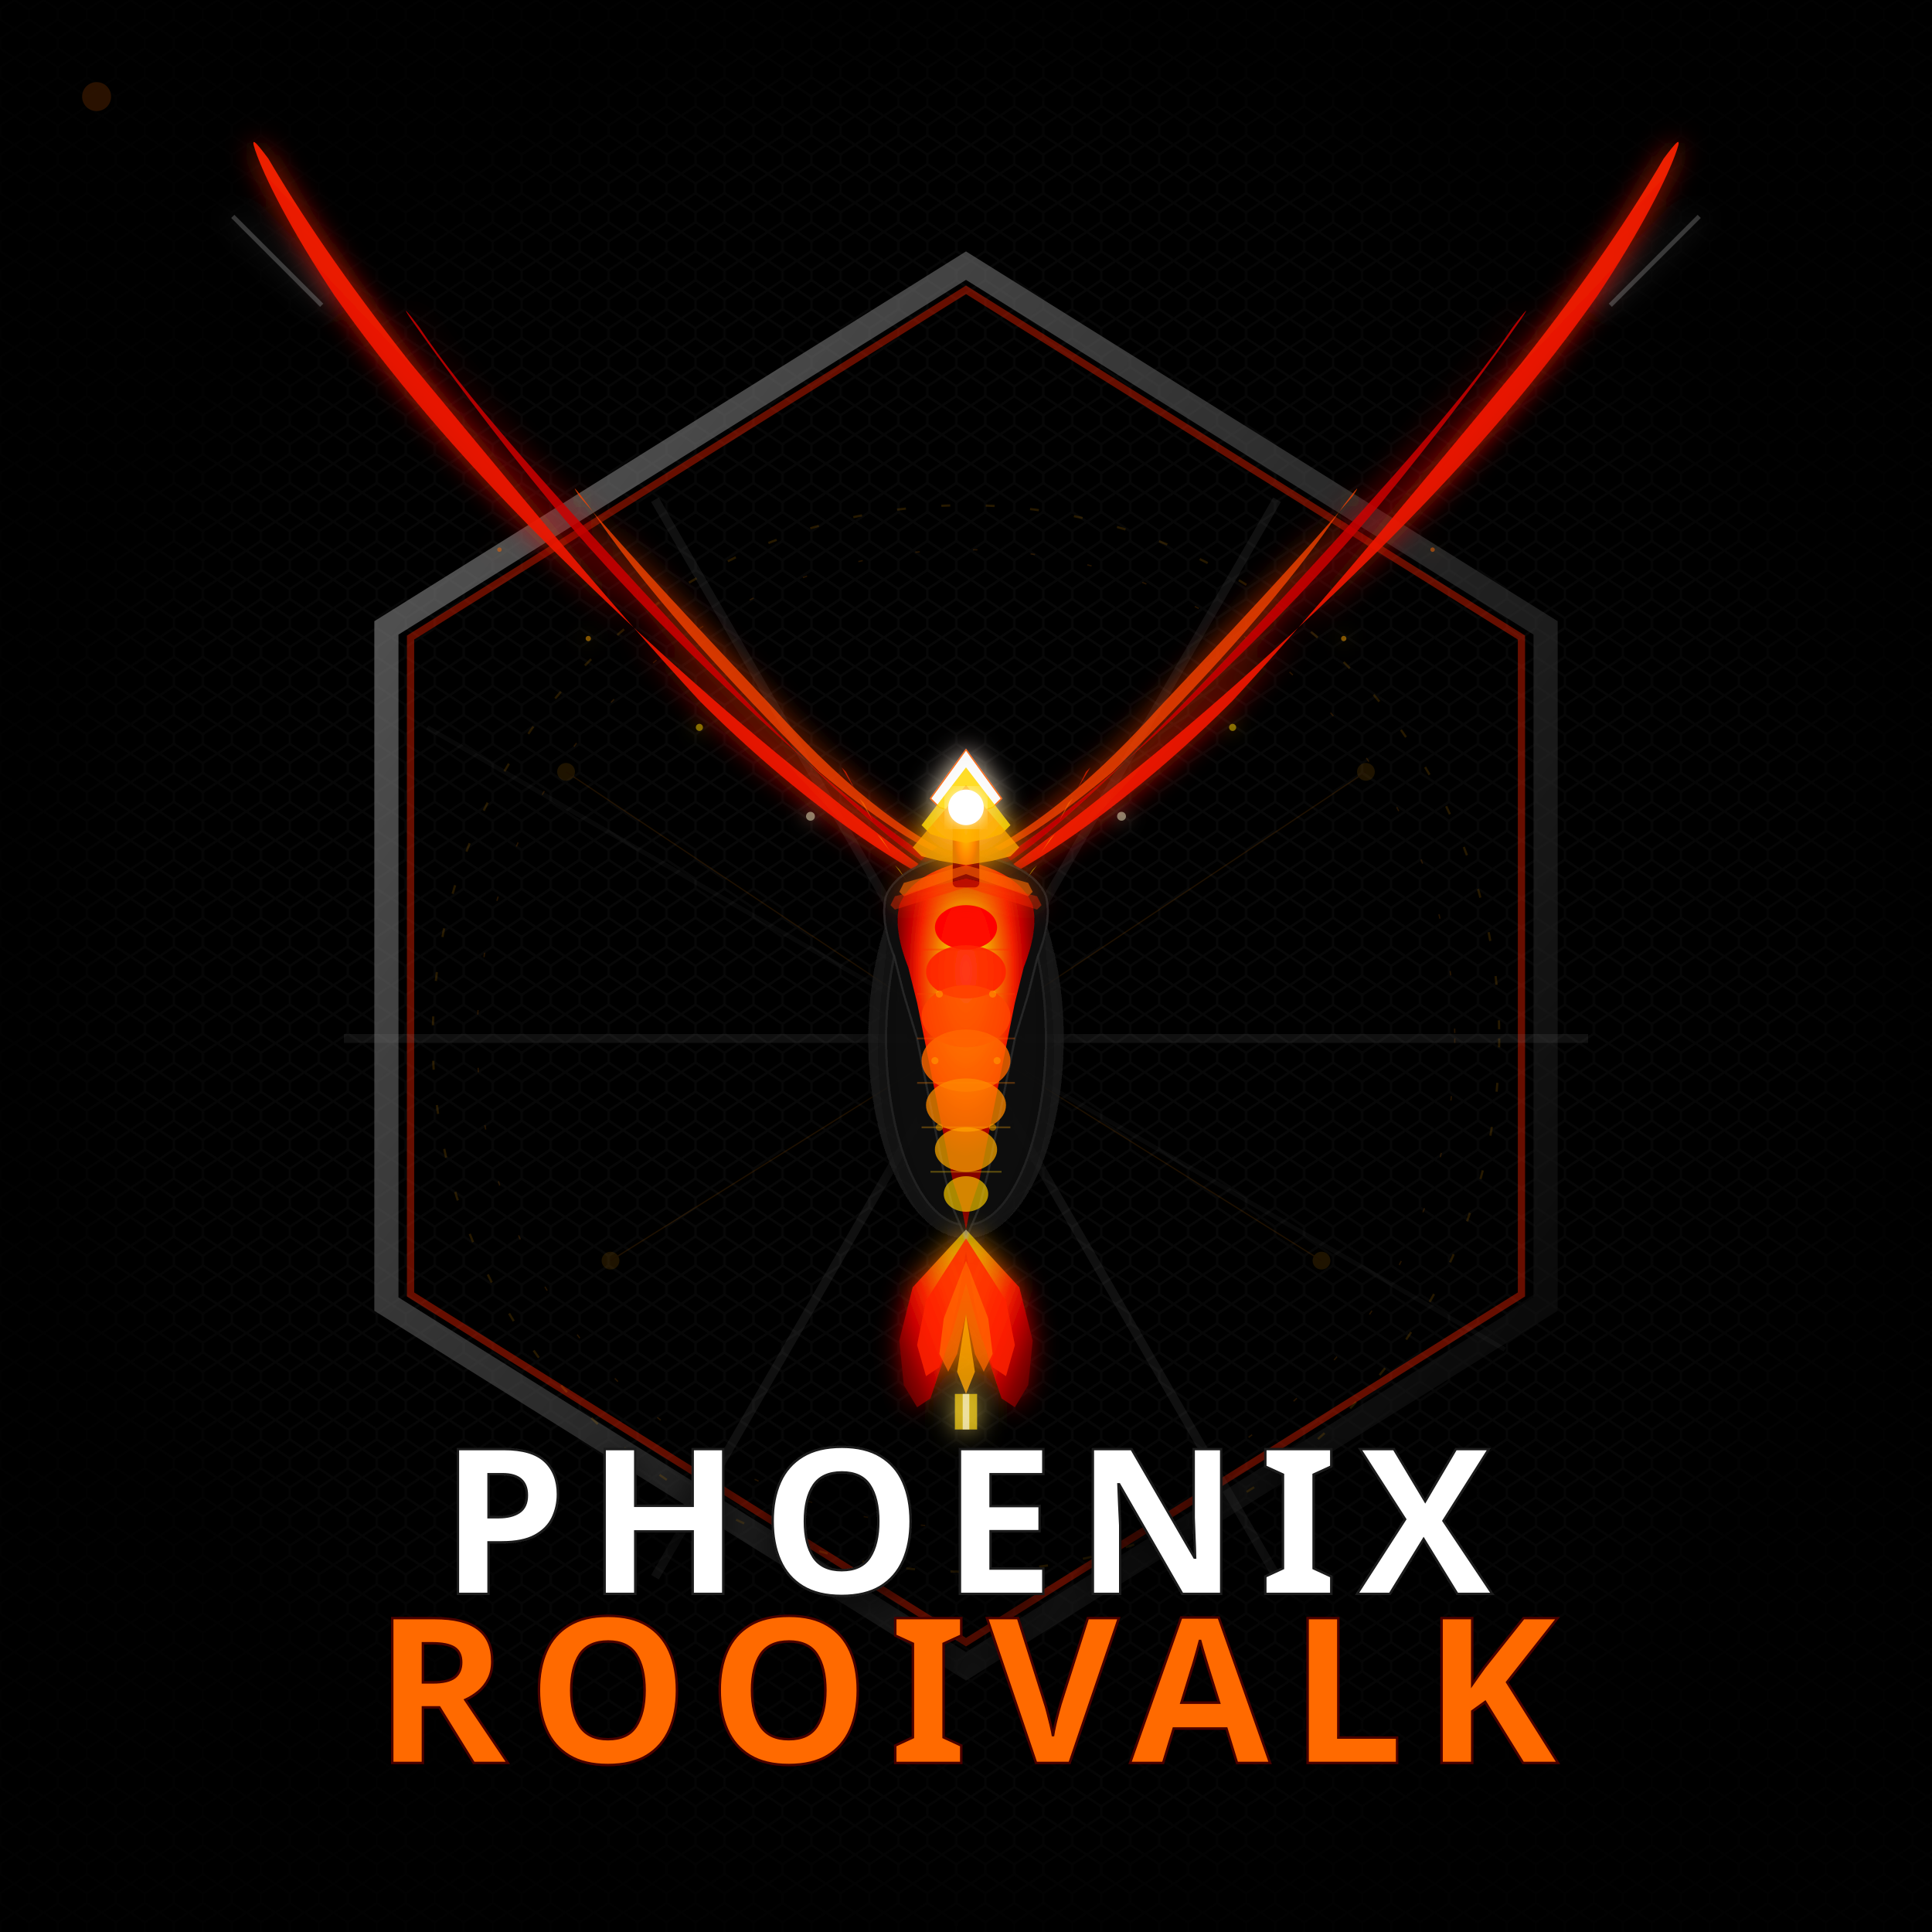
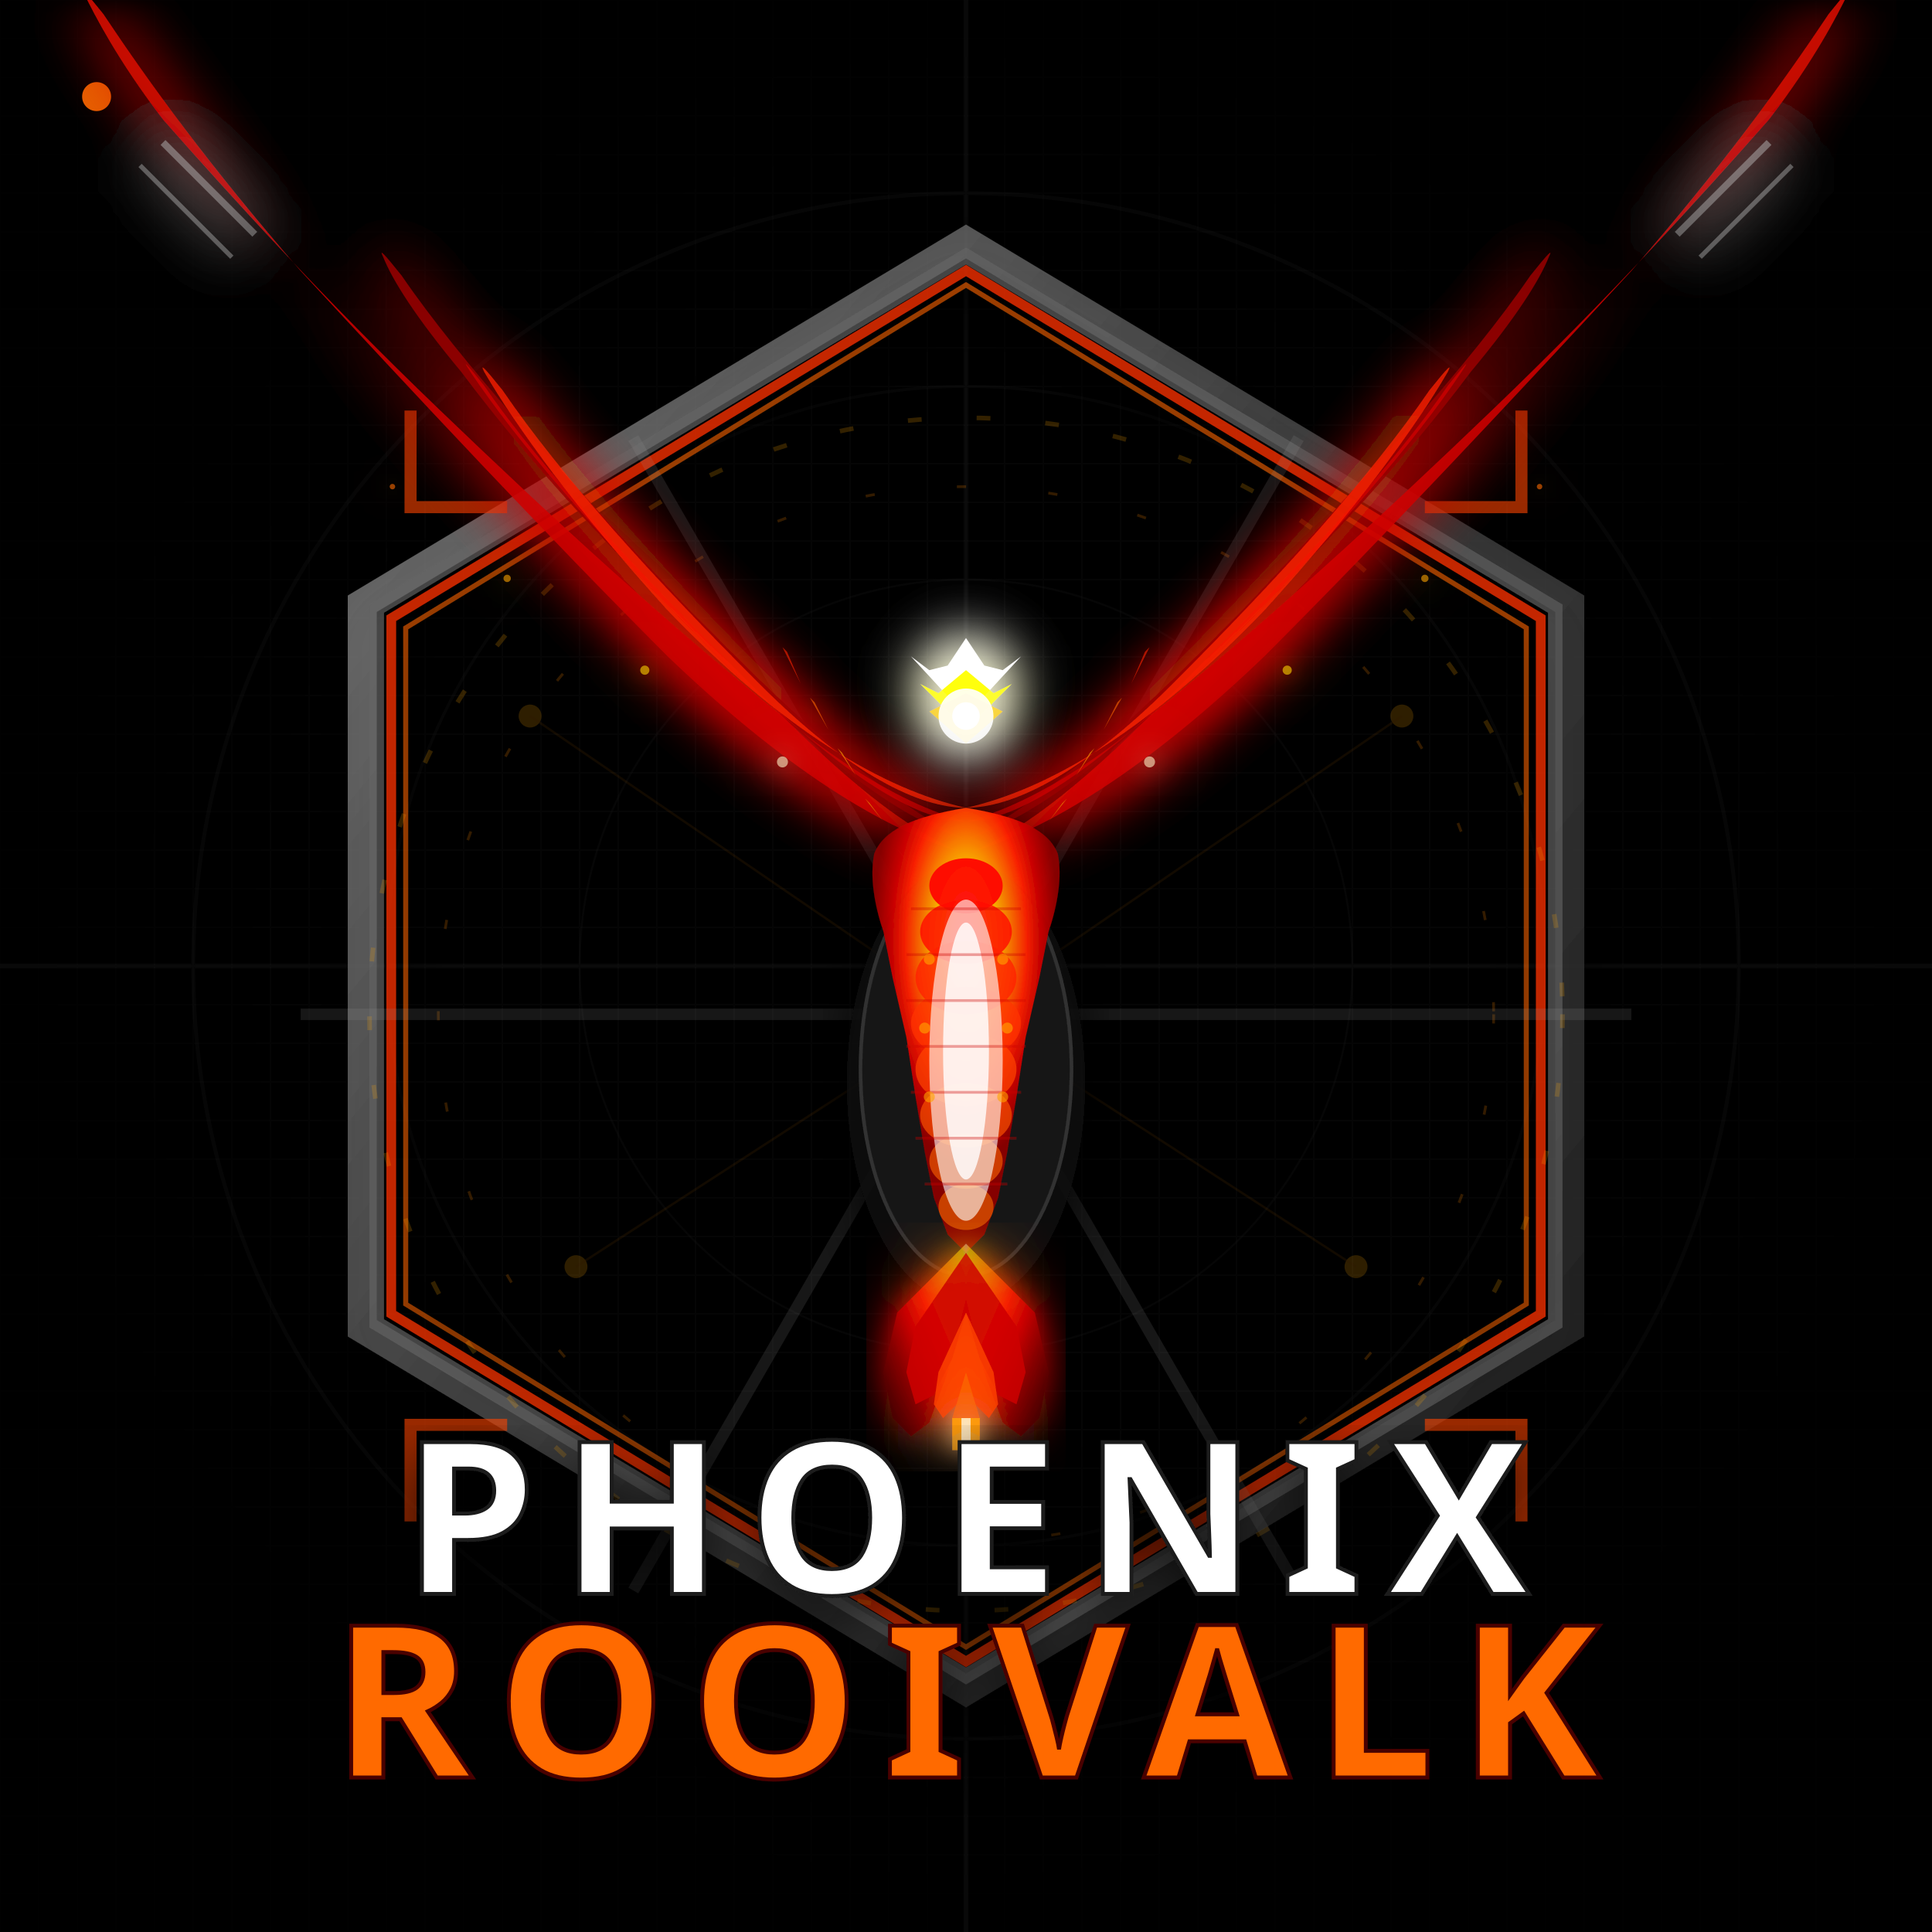
<svg xmlns="http://www.w3.org/2000/svg" viewBox="0 0 400 400" role="img" aria-labelledby="phoenix-title phoenix-desc">
  <style>
    @media (prefers-reduced-motion: reduce) {
      .animated { animation: none !important; }
      * { animation-play-state: paused !important; }
    }
  </style>
  <defs>
-     <radialGradient id="fireCore" cx="50%" cy="30%">
+     <radialGradient id="hybridCore" cx="50%" cy="30%">
      <stop offset="0%" style="stop-color:#ffffff;stop-opacity:1" />
-       <stop offset="8%" style="stop-color:#fffacd;stop-opacity:1" />
-       <stop offset="20%" style="stop-color:#ffd700;stop-opacity:1" />
-       <stop offset="35%" style="stop-color:#ffa500;stop-opacity:1" />
+       <stop offset="5%" style="stop-color:#ffffee;stop-opacity:1" />
+       <stop offset="12%" style="stop-color:#ffffaa;stop-opacity:1" />
+       <stop offset="20%" style="stop-color:#ffff66;stop-opacity:1" />
+       <stop offset="28%" style="stop-color:#ffd700;stop-opacity:1" />
+       <stop offset="38%" style="stop-color:#ffa500;stop-opacity:1" />
      <stop offset="50%" style="stop-color:#ff6b00;stop-opacity:1" />
-       <stop offset="70%" style="stop-color:#ff2200;stop-opacity:1" />
-       <stop offset="85%" style="stop-color:#cc0000;stop-opacity:1" />
+       <stop offset="65%" style="stop-color:#ff2200;stop-opacity:1" />
+       <stop offset="80%" style="stop-color:#cc0000;stop-opacity:1" />
      <stop offset="100%" style="stop-color:#8b0000;stop-opacity:1" />
    </radialGradient>
-     <linearGradient id="wingFire1" x1="0%" y1="100%" x2="100%" y2="0%">
-       <stop offset="0%" style="stop-color:#4a0000;stop-opacity:1" />
-       <stop offset="20%" style="stop-color:#8b0000;stop-opacity:1" />
-       <stop offset="35%" style="stop-color:#cc0000;stop-opacity:1" />
-       <stop offset="50%" style="stop-color:#ff2200;stop-opacity:0.95" />
-       <stop offset="65%" style="stop-color:#ff6b00;stop-opacity:0.9" />
-       <stop offset="80%" style="stop-color:#ffa500;stop-opacity:0.85" />
-       <stop offset="95%" style="stop-color:#ffd700;stop-opacity:0.7" />
-       <stop offset="100%" style="stop-color:#fffacd;stop-opacity:0.5" />
+     <linearGradient id="tacticalFlowLeft" x1="0%" y1="100%" x2="100%" y2="0%">
+       <stop offset="0%" style="stop-color:#2a0000;stop-opacity:1" />
+       <stop offset="15%" style="stop-color:#550000;stop-opacity:1" />
+       <stop offset="30%" style="stop-color:#8b0000;stop-opacity:1" />
+       <stop offset="45%" style="stop-color:#cc0000;stop-opacity:0.95" />
+       <stop offset="60%" style="stop-color:#ff2200;stop-opacity:0.9" />
+       <stop offset="75%" style="stop-color:#ff6b00;stop-opacity:0.8" />
+       <stop offset="88%" style="stop-color:#ffa500;stop-opacity:0.7" />
+       <stop offset="96%" style="stop-color:#ffd700;stop-opacity:0.6" />
+       <stop offset="100%" style="stop-color:#ffffaa;stop-opacity:0.4" />
    </linearGradient>
-     <linearGradient id="wingFire2" x1="100%" y1="100%" x2="0%" y2="0%">
-       <stop offset="0%" style="stop-color:#4a0000;stop-opacity:1" />
-       <stop offset="20%" style="stop-color:#8b0000;stop-opacity:1" />
-       <stop offset="35%" style="stop-color:#cc0000;stop-opacity:1" />
-       <stop offset="50%" style="stop-color:#ff2200;stop-opacity:0.95" />
-       <stop offset="65%" style="stop-color:#ff6b00;stop-opacity:0.9" />
-       <stop offset="80%" style="stop-color:#ffa500;stop-opacity:0.85" />
-       <stop offset="95%" style="stop-color:#ffd700;stop-opacity:0.7" />
-       <stop offset="100%" style="stop-color:#fffacd;stop-opacity:0.5" />
+     <linearGradient id="tacticalFlowRight" x1="100%" y1="100%" x2="0%" y2="0%">
+       <stop offset="0%" style="stop-color:#2a0000;stop-opacity:1" />
+       <stop offset="15%" style="stop-color:#550000;stop-opacity:1" />
+       <stop offset="30%" style="stop-color:#8b0000;stop-opacity:1" />
+       <stop offset="45%" style="stop-color:#cc0000;stop-opacity:0.95" />
+       <stop offset="60%" style="stop-color:#ff2200;stop-opacity:0.9" />
+       <stop offset="75%" style="stop-color:#ff6b00;stop-opacity:0.8" />
+       <stop offset="88%" style="stop-color:#ffa500;stop-opacity:0.7" />
+       <stop offset="96%" style="stop-color:#ffd700;stop-opacity:0.6" />
+       <stop offset="100%" style="stop-color:#ffffaa;stop-opacity:0.4" />
    </linearGradient>
-     <filter id="glow" x="-50%" y="-50%" width="200%" height="200%">
-       <feGaussianBlur stdDeviation="3" result="coloredBlur" />
+     <filter id="precisionGlow" x="-100%" y="-100%" width="300%" height="300%">
+       <feGaussianBlur stdDeviation="6" result="bigGlow" />
+       <feGaussianBlur stdDeviation="3" result="midGlow" />
+       <feGaussianBlur stdDeviation="1.5" result="smallGlow" />
      <feMerge>
-         <feMergeNode in="coloredBlur" />
+         <feMergeNode in="bigGlow" />
+         <feMergeNode in="midGlow" />
+         <feMergeNode in="smallGlow" />
        <feMergeNode in="SourceGraphic" />
      </feMerge>
    </filter>
-     <filter id="innerGlow">
-       <feGaussianBlur stdDeviation="2" result="coloredBlur" />
+     <filter id="coreGlow">
+       <feGaussianBlur stdDeviation="3" result="glow1" />
+       <feGaussianBlur stdDeviation="6" result="glow2" />
      <feMerge>
-         <feMergeNode in="coloredBlur" />
+         <feMergeNode in="glow2" />
+         <feMergeNode in="glow1" />
        <feMergeNode in="SourceGraphic" />
      </feMerge>
    </filter>
-     <filter id="heavyShadow">
-       <feDropShadow dx="0" dy="3" stdDeviation="4" flood-color="#000000" flood-opacity="0.8" />
+     <filter id="tacticalShadow">
+       <feDropShadow dx="0" dy="4" stdDeviation="6" flood-color="#000000" flood-opacity="0.9" />
    </filter>
-     <pattern id="hexPattern" patternUnits="userSpaceOnUse" width="6" height="6">
-       <polygon points="3,0 6,2 6,4 3,6 0,4 0,2" fill="none" stroke="#1a1a1a" stroke-width="0.5" opacity="0.3" />
+     <pattern id="techGrid" patternUnits="userSpaceOnUse" width="8" height="8">
+       <path d="M 0 0 L 8 0 L 8 8 L 0 8 Z" fill="none" stroke="#1a1a1a" stroke-width="0.3" opacity="0.2" />
    </pattern>
-     <linearGradient id="metalFrame" x1="0%" y1="0%" x2="100%" y2="100%">
-       <stop offset="0%" style="stop-color:#999999" />
-       <stop offset="30%" style="stop-color:#666666" />
-       <stop offset="60%" style="stop-color:#333333" />
-       <stop offset="100%" style="stop-color:#000000" />
+     <linearGradient id="tacticalFrame" x1="0%" y1="0%" x2="100%" y2="100%">
+       <stop offset="0%" style="stop-color:#888888" />
+       <stop offset="25%" style="stop-color:#666666" />
+       <stop offset="50%" style="stop-color:#444444" />
+       <stop offset="75%" style="stop-color:#333333" />
+       <stop offset="100%" style="stop-color:#1a1a1a" />
    </linearGradient>
-     <radialGradient id="sensorPulse">
-       <stop offset="0%" style="stop-color:#00ff00;stop-opacity:0.8" />
-       <stop offset="50%" style="stop-color:#00ff00;stop-opacity:0.3" />
-       <stop offset="100%" style="stop-color:#00ff00;stop-opacity:0" />
-     </radialGradient>
-     <radialGradient id="circularVignette" cx="50%" cy="50%">
+     <radialGradient id="tacticalVignette" cx="50%" cy="50%">
      <stop offset="0%" style="stop-color:#000000;stop-opacity:0" />
-       <stop offset="65%" style="stop-color:#000000;stop-opacity:0.1" />
-       <stop offset="85%" style="stop-color:#000000;stop-opacity:0.3" />
-       <stop offset="100%" style="stop-color:#000000;stop-opacity:0.8" />
+       <stop offset="60%" style="stop-color:#000000;stop-opacity:0.1" />
+       <stop offset="80%" style="stop-color:#000000;stop-opacity:0.4" />
+       <stop offset="100%" style="stop-color:#000000;stop-opacity:0.85" />
    </radialGradient>
  </defs>
  <rect width="400" height="400" fill="#000000" />
-   <rect width="400" height="400" fill="url(#hexPattern)" />
-   <circle cx="20" cy="20" r="3" fill="#ff6b00" opacity="0.8" />
-   <rect width="400" height="400" fill="url(#circularVignette)" />
-   <g>
-     <path d="M 200 55 L 320 130 L 320 270 L 200 345 L 80 270 L 80 130 Z" fill="none" stroke="url(#metalFrame)" stroke-width="5" opacity="0.6" />
-     <path d="M 200 60 L 315 132 L 315 268 L 200 340 L 85 268 L 85 132 Z" fill="none" stroke="#ff2200" stroke-width="1.5" opacity="0.4" />
-   </g>
-   <g transform="translate(200, 215) scale(0.92)">
+   <rect width="400" height="400" fill="url(#techGrid)" />
+   <rect width="400" height="400" fill="url(#tacticalVignette)" />
+   <circle cx="20" cy="20" r="3" fill="#ff6b00" opacity="0.9" />
+   <g opacity="0.15">
+     <line x1="200" y1="0" x2="200" y2="400" stroke="#333333" stroke-width="1" />
+     <line x1="0" y1="200" x2="400" y2="200" stroke="#333333" stroke-width="1" />
+     <circle cx="200" cy="200" r="160" fill="none" stroke="#2a2a2a" stroke-width="0.8" />
+     <circle cx="200" cy="200" r="120" fill="none" stroke="#2a2a2a" stroke-width="0.6" />
+     <circle cx="200" cy="200" r="80" fill="none" stroke="#2a2a2a" stroke-width="0.4" />
+   </g>
+   <g filter="url(#tacticalShadow)">
+     <path d="M 200 50 L 325 125 L 325 275 L 200 350 L 75 275 L 75 125 Z" fill="none" stroke="url(#tacticalFrame)" stroke-width="6" opacity="0.8" />
+     <path d="M 200 53 L 322 126 L 322 274 L 200 347 L 78 274 L 78 126 Z" fill="none" stroke="#666666" stroke-width="3" opacity="0.6" />
+     <path d="M 200 56 L 319 128 L 319 272 L 200 344 L 81 272 L 81 128 Z" fill="none" stroke="#ff3300" stroke-width="2" opacity="0.7" />
+     <path d="M 200 59 L 316 130 L 316 270 L 200 341 L 84 270 L 84 130 Z" fill="none" stroke="#ff6600" stroke-width="1" opacity="0.5" />
+   </g>
+   <g stroke="#ff4400" stroke-width="2.5" fill="none" opacity="0.6">
+     <path d="M 85,85 L 85,105 L 105,105" />
+     <path d="M 295,105 L 315,105 L 315,85" />
+     <path d="M 315,315 L 315,295 L 295,295" />
+     <path d="M 105,295 L 85,295 L 85,315" />
+   </g>
+   <g transform="translate(200, 210) scale(0.95)">
+     <g opacity="0.2">
+       <circle cx="0" cy="0" r="130" fill="none" stroke="#ffa500" stroke-width="1" stroke-dasharray="3 12" class="animated">
+         <animate attributeName="stroke-dashoffset" from="0" to="15" dur="0.4s" repeatCount="indefinite" />
+       </circle>
+       <circle cx="0" cy="0" r="115" fill="none" stroke="#ff8800" stroke-width="0.6" stroke-dasharray="2 18" class="animated">
+         <animate attributeName="stroke-dashoffset" from="0" to="-20" dur="0.5s" repeatCount="indefinite" />
+       </circle>
+     </g>
    <g opacity="0.15">
-       <circle cx="0" cy="0" r="120" fill="none" stroke="#ffa500" stroke-width="0.5" stroke-dasharray="2 8" class="animated">
-         <animate attributeName="stroke-dashoffset" from="0" to="10" dur="0.25s" repeatCount="indefinite" />
-       </circle>
-       <circle cx="0" cy="0" r="110" fill="none" stroke="#ff8800" stroke-width="0.3" stroke-dasharray="1 12" class="animated">
-         <animate attributeName="stroke-dashoffset" from="0" to="-13" dur="0.3s" repeatCount="indefinite" />
-       </circle>
-     </g>
-     <g opacity="0.12">
-       <line x1="-140" y1="0" x2="140" y2="0" stroke="#888888" stroke-width="2" transform="rotate(0)" />
-       <line x1="-140" y1="0" x2="140" y2="0" stroke="#888888" stroke-width="2" transform="rotate(60)" />
-       <line x1="-140" y1="0" x2="140" y2="0" stroke="#888888" stroke-width="2" transform="rotate(120)" />
-       <circle cx="0" cy="0" r="8" fill="#444444" />
-       <circle cx="0" cy="0" r="4" fill="#888888" />
-       <g opacity="0.4" class="animated">
-         <line x1="-140" y1="0" x2="140" y2="0" stroke="#aaaaaa" stroke-width="1" transform="rotate(30)">
-           <animateTransform attributeName="transform" type="rotate" from="0 0 0" to="360 0 0" dur="0.25s" repeatCount="indefinite" />
-         </line>
-       </g>
-     </g>
-     <g opacity="0.12">
-       <circle cx="-90" cy="-60" r="2" fill="#ffa500" class="animated">
-         <animate attributeName="opacity" values="0.12;0.3;0.12" dur="2.2s" repeatCount="indefinite" />
-       </circle>
-       <circle cx="90" cy="-60" r="2" fill="#ffa500" class="animated">
-         <animate attributeName="opacity" values="0.12;0.3;0.12" dur="2.5s" repeatCount="indefinite" begin="0.3s" />
-       </circle>
-       <circle cx="-80" cy="50" r="2" fill="#ffa500" class="animated">
-         <animate attributeName="opacity" values="0.12;0.3;0.12" dur="2.1s" repeatCount="indefinite" begin="0.6s" />
-       </circle>
-       <circle cx="80" cy="50" r="2" fill="#ffa500" class="animated">
-         <animate attributeName="opacity" values="0.12;0.3;0.12" dur="2.3s" repeatCount="indefinite" begin="0.9s" />
-       </circle>
-       <line x1="0" y1="0" x2="-90" y2="-60" stroke="#ff8800" stroke-width="0.3" />
-       <line x1="0" y1="0" x2="90" y2="-60" stroke="#ff8800" stroke-width="0.3" />
-       <line x1="0" y1="0" x2="-80" y2="50" stroke="#ff8800" stroke-width="0.3" />
-       <line x1="0" y1="0" x2="80" y2="50" stroke="#ff8800" stroke-width="0.3" />
-     </g>
-     <g filter="url(#glow)">
-       <g opacity="0.2" class="animated">
-         <line x1="-165" y1="-185" x2="-145" y2="-165" stroke="#ffffff" stroke-width="1">
-           <animate attributeName="opacity" values="0.2;0.05;0.2" dur="0.2s" repeatCount="indefinite" />
-         </line>
-         <line x1="165" y1="-185" x2="145" y2="-165" stroke="#ffffff" stroke-width="1">
-           <animate attributeName="opacity" values="0.2;0.05;0.2" dur="0.2s" repeatCount="indefinite" />
-         </line>
-       </g>
-       <path d="M 0 -32                C -5 -35, -15 -42, -35 -58                C -55 -74, -75 -92, -95 -112                C -115 -132, -130 -150, -142 -167                C -152 -182, -158 -194, -160 -200                C -161 -203, -160 -202, -157 -198                C -150 -186, -140 -171, -125 -152                C -105 -128, -83 -101, -60 -76                C -38 -54, -15 -38, 0 -32                Z" fill="url(#wingFire1)" opacity="0.95" />
-       <path d="M 0 -32                C 5 -35, 15 -42, 35 -58                C 55 -74, 75 -92, 95 -112                C 115 -132, 130 -150, 142 -167                C 152 -182, 158 -194, 160 -200                C 161 -203, 160 -202, 157 -198                C 150 -186, 140 -171, 125 -152                C 105 -128, 83 -101, 60 -76                C 38 -54, 15 -38, 0 -32                Z" fill="url(#wingFire2)" opacity="0.95" />
-       <path d="M 0 -36                C -8 -40, -20 -48, -40 -66                C -60 -84, -78 -102, -93 -120                C -107 -137, -118 -152, -125 -162                C -127 -165, -126 -164, -123 -160                C -113 -145, -95 -125, -73 -101                C -50 -76, -25 -50, -10 -40                L 0 -36                Z" fill="#cc0000" opacity="0.85" />
-       <path d="M 0 -36                C 8 -40, 20 -48, 40 -66                C 60 -84, 78 -102, 93 -120                C 107 -137, 118 -152, 125 -162                C 127 -165, 126 -164, 123 -160                C 113 -145, 95 -125, 73 -101                C 50 -76, 25 -50, 10 -40                L 0 -36                Z" fill="#cc0000" opacity="0.85" />
-       <path d="M 0 -40                C -10 -44, -25 -54, -43 -74                C -60 -92, -75 -108, -87 -122                C -89 -125, -88 -124, -85 -120                C -73 -102, -55 -82, -33 -60                C -15 -45, -5 -40, 0 -40                Z" fill="#ff4400" opacity="0.75" />
-       <path d="M 0 -40                C 10 -44, 25 -54, 43 -74                C 60 -92, 75 -108, 87 -122                C 89 -125, 88 -124, 85 -120                C 73 -102, 55 -82, 33 -60                C 15 -45, 5 -40, 0 -40                Z" fill="#ff4400" opacity="0.75" />
-     </g>
-     <g opacity="0.85" filter="url(#innerGlow)">
-       <path d="M -9 -28 L -11 -31 L -12 -32 L -10 -30 L -9 -28 Z" fill="#fffacd" opacity="0.6" />
-       <path d="M -13 -35 L -16 -39 L -17 -40 L -15 -38 L -13 -35 Z" fill="#ffd700" opacity="0.7" />
-       <path d="M -17 -42 L -20 -46 L -21 -47 L -19 -45 L -17 -42 Z" fill="#ffa500" opacity="0.75" />
-       <path d="M -21 -49 L -24 -54 L -25 -55 L -23 -53 L -21 -49 Z" fill="#ff6b00" opacity="0.75" />
-       <path d="M -25 -56 L -28 -61 L -29 -62 L -27 -60 L -25 -56 Z" fill="#ff2200" opacity="0.75" />
-       <path d="M 9 -28 L 11 -31 L 12 -32 L 10 -30 L 9 -28 Z" fill="#fffacd" opacity="0.6" />
-       <path d="M 13 -35 L 16 -39 L 17 -40 L 15 -38 L 13 -35 Z" fill="#ffd700" opacity="0.7" />
-       <path d="M 17 -42 L 20 -46 L 21 -47 L 19 -45 L 17 -42 Z" fill="#ffa500" opacity="0.75" />
-       <path d="M 21 -49 L 24 -54 L 25 -55 L 23 -53 L 21 -49 Z" fill="#ff6b00" opacity="0.75" />
-       <path d="M 25 -56 L 28 -61 L 29 -62 L 27 -60 L 25 -56 Z" fill="#ff2200" opacity="0.75" />
-     </g>
-     <g filter="url(#heavyShadow)">
-       <ellipse cx="0" cy="0" rx="22" ry="45" fill="#1a1a1a" opacity="0.65" />
-       <ellipse cx="0" cy="0" rx="18" ry="42" fill="#0a0a0a" stroke="#2a2a2a" stroke-width="0.5" opacity="0.7" />
-       <path d="M 0 -42 C -10 -40, -16 -37, -18 -32 C -19 -28, -18 -23, -16 -18                L -14 -10 L -11 0 L -9 10 L -7 20 L -5 30 L -3 38                L 0 45                L 3 38 L 5 30 L 7 20 L 9 10 L 11 0 L 14 -10                L 16 -18 C 18 -23, 19 -28, 18 -32 C 16 -37, 10 -40, 0 -42 Z" fill="#0a0a0a" stroke="#2a2a2a" stroke-width="0.5" opacity="0.8" />
-       <path d="M 0 -40 C -8 -38, -13 -35, -15 -30 C -16 -26, -15 -21, -13 -16                L -11 -8 L -9 2 L -7 12 L -5 22 L -3 32 L -1 38                L 0 43                L 1 38 L 3 32 L 5 22 L 7 12 L 9 2 L 11 -8                L 13 -16 C 15 -21, 16 -26, 15 -30 C 13 -35, 8 -38, 0 -40 Z" fill="url(#fireCore)" opacity="0.95" />
-       <ellipse cx="0" cy="-25" rx="7" ry="5" fill="#ff0000" opacity="0.95" />
-       <ellipse cx="0" cy="-15" rx="9" ry="6" fill="#ff2200" opacity="0.9" />
-       <ellipse cx="0" cy="-5" rx="10" ry="7" fill="#ff4400" opacity="0.85" />
-       <ellipse cx="0" cy="5" rx="10" ry="7" fill="#ff6600" opacity="0.8" />
-       <ellipse cx="0" cy="15" rx="9" ry="6" fill="#ff8800" opacity="0.75" />
-       <ellipse cx="0" cy="25" rx="7" ry="5" fill="#ffaa00" opacity="0.7" />
-       <ellipse cx="0" cy="35" rx="5" ry="4" fill="#ffcc00" opacity="0.65" />
-       <line x1="-10" y1="-20" x2="10" y2="-20" stroke="#ff2200" stroke-width="0.4" opacity="0.3" />
-       <line x1="-11" y1="-10" x2="11" y2="-10" stroke="#ff4400" stroke-width="0.4" opacity="0.3" />
-       <line x1="-11" y1="0" x2="11" y2="0" stroke="#ff6600" stroke-width="0.4" opacity="0.3" />
-       <line x1="-11" y1="10" x2="11" y2="10" stroke="#ff8800" stroke-width="0.4" opacity="0.3" />
-       <line x1="-10" y1="20" x2="10" y2="20" stroke="#ffaa00" stroke-width="0.4" opacity="0.3" />
-       <line x1="-8" y1="30" x2="8" y2="30" stroke="#ffcc00" stroke-width="0.4" opacity="0.3" />
-       <circle cx="-6" cy="-10" r="0.8" fill="#ffa500" opacity="0.5" class="animated">
-         <animate attributeName="opacity" values="0.5;0.9;0.5" dur="0.18s" repeatCount="indefinite" />
-       </circle>
-       <circle cx="6" cy="-10" r="0.8" fill="#ffa500" opacity="0.5" class="animated">
-         <animate attributeName="opacity" values="0.5;0.9;0.5" dur="0.22s" repeatCount="indefinite" begin="0.1s" />
-       </circle>
-       <circle cx="-7" cy="5" r="0.8" fill="#ffa500" opacity="0.5" class="animated">
-         <animate attributeName="opacity" values="0.5;0.9;0.5" dur="0.2s" repeatCount="indefinite" begin="0.05s" />
-       </circle>
-       <circle cx="7" cy="5" r="0.8" fill="#ffa500" opacity="0.5" class="animated">
-         <animate attributeName="opacity" values="0.5;0.9;0.5" dur="0.19s" repeatCount="indefinite" begin="0.15s" />
-       </circle>
-       <circle cx="-6" cy="20" r="0.8" fill="#ffa500" opacity="0.5" class="animated">
-         <animate attributeName="opacity" values="0.5;0.9;0.5" dur="0.21s" repeatCount="indefinite" begin="0.08s" />
-       </circle>
-       <circle cx="6" cy="20" r="0.8" fill="#ffa500" opacity="0.5" class="animated">
-         <animate attributeName="opacity" values="0.5;0.9;0.5" dur="0.17s" repeatCount="indefinite" begin="0.18s" />
-       </circle>
-     </g>
-     <g filter="url(#glow)">
-       <rect x="-3" y="-52" width="6" height="18" fill="url(#fireCore)" opacity="0.95" rx="1" />
-       <path d="M 0 -65 L -8 -54 L -6 -52 L -3 -51 L -1 -50 L 0 -49                L 1 -50 L 3 -51 L 6 -52 L 8 -54 Z" fill="#ffffff" opacity="0.95" stroke="#ff6b00" stroke-width="0.3" />
-       <path d="M 0 -61 L -10 -48 L -8 -46 L -5 -45 L 0 -44                L 5 -45 L 8 -46 L 10 -48 Z" fill="#ffd700" opacity="0.85" />
-       <path d="M 0 -57 L -12 -43 L -10 -41 L -6 -40 L 0 -39                L 6 -40 L 10 -41 L 12 -43 Z" fill="#ffa500" opacity="0.75" />
-       <path d="M 0 -39 L -14 -35 L -15 -33 L -14 -32 L 0 -37 L 14 -32 L 15 -33 L 14 -35 Z" fill="#ff6b00" opacity="0.6" class="animated">
-         <animate attributeName="opacity" values="0.6;0.2;0.6" dur="0.18s" repeatCount="indefinite" />
+       <g class="animated">
+         <line x1="-145" y1="0" x2="145" y2="0" stroke="#999999" stroke-width="2.5" transform="rotate(0)" />
+         <line x1="-145" y1="0" x2="145" y2="0" stroke="#999999" stroke-width="2.5" transform="rotate(60)" />
+         <line x1="-145" y1="0" x2="145" y2="0" stroke="#999999" stroke-width="2.5" transform="rotate(120)" />
+         <animateTransform attributeName="transform" type="rotate" from="0 0 0" to="360 0 0" dur="0.3s" repeatCount="indefinite" />
+       </g>
+       <circle cx="0" cy="0" r="10" fill="#555555" />
+       <circle cx="0" cy="0" r="5" fill="#888888" />
+     </g>
+     <g opacity="0.18">
+       <g class="animated">
+         <circle cx="-95" cy="-65" r="2.5" fill="#ffa500">
+           <animate attributeName="opacity" values="0.18;0.5;0.18" dur="2.8s" repeatCount="indefinite" />
+         </circle>
+         <circle cx="95" cy="-65" r="2.5" fill="#ffa500">
+           <animate attributeName="opacity" values="0.18;0.5;0.18" dur="3.2s" repeatCount="indefinite" begin="0.4s" />
+         </circle>
+         <circle cx="-85" cy="55" r="2.5" fill="#ffa500">
+           <animate attributeName="opacity" values="0.18;0.5;0.18" dur="2.9s" repeatCount="indefinite" begin="0.8s" />
+         </circle>
+         <circle cx="85" cy="55" r="2.5" fill="#ffa500">
+           <animate attributeName="opacity" values="0.18;0.5;0.18" dur="3.1s" repeatCount="indefinite" begin="1.2s" />
+         </circle>
+       </g>
+       <line x1="0" y1="0" x2="-95" y2="-65" stroke="#ff8800" stroke-width="0.5" opacity="0.4" />
+       <line x1="0" y1="0" x2="95" y2="-65" stroke="#ff8800" stroke-width="0.5" opacity="0.4" />
+       <line x1="0" y1="0" x2="-85" y2="55" stroke="#ff8800" stroke-width="0.5" opacity="0.4" />
+       <line x1="0" y1="0" x2="85" y2="55" stroke="#ff8800" stroke-width="0.5" opacity="0.4" />
+     </g>
+     <g filter="url(#precisionGlow)">
+       <g opacity="0.3" class="animated">
+         <line x1="-175" y1="-190" x2="-155" y2="-170" stroke="#ffffff" stroke-width="1.5">
+           <animate attributeName="opacity" values="0.3;0.1;0.3" dur="0.25s" repeatCount="indefinite" />
+         </line>
+         <line x1="-180" y1="-185" x2="-160" y2="-165" stroke="#ffffff" stroke-width="1">
+           <animate attributeName="opacity" values="0.3;0.1;0.3" dur="0.25s" repeatCount="indefinite" begin="0.05s" />
+         </line>
+         <line x1="175" y1="-190" x2="155" y2="-170" stroke="#ffffff" stroke-width="1.5">
+           <animate attributeName="opacity" values="0.3;0.1;0.3" dur="0.25s" repeatCount="indefinite" />
+         </line>
+         <line x1="180" y1="-185" x2="160" y2="-165" stroke="#ffffff" stroke-width="1">
+           <animate attributeName="opacity" values="0.3;0.1;0.3" dur="0.25s" repeatCount="indefinite" begin="0.05s" />
+         </line>
+       </g>
+       <path d="M 0 -35                C -8 -38, -20 -45, -40 -65                C -65 -85, -90 -108, -115 -132                C -140 -156, -160 -178, -175 -195                C -185 -208, -190 -218, -192 -222                C -193 -224, -192 -223, -188 -218                C -178 -203, -165 -185, -145 -162                C -120 -135, -92 -105, -65 -78                C -40 -54, -18 -40, 0 -35                Z" fill="url(#tacticalFlowLeft)" opacity="0.92" />
+       <path d="M 0 -35                C 8 -38, 20 -45, 40 -65                C 65 -85, 90 -108, 115 -132                C 140 -156, 160 -178, 175 -195                C 185 -208, 190 -218, 192 -222                C 193 -224, 192 -223, 188 -218                C 178 -203, 165 -185, 145 -162                C 120 -135, 92 -105, 65 -78                C 40 -54, 18 -40, 0 -35                Z" fill="url(#tacticalFlowRight)" opacity="0.92" />
+       <path d="M 0 -38                C -12 -42, -28 -52, -50 -75                C -75 -98, -95 -120, -110 -140                C -120 -152, -125 -160, -127 -165                C -128 -167, -127 -166, -123 -161                C -110 -142, -88 -118, -62 -90                C -35 -62, -15 -45, 0 -38                Z" fill="#990000" opacity="0.85" />
+       <path d="M 0 -38                C 12 -42, 28 -52, 50 -75                C 75 -98, 95 -120, 110 -140                C 120 -152, 125 -160, 127 -165                C 128 -167, 127 -166, 123 -161                C 110 -142, 88 -118, 62 -90                C 35 -62, 15 -45, 0 -38                Z" fill="#990000" opacity="0.85" />
+       <path d="M 0 -42                C -15 -46, -35 -58, -58 -82                C -80 -104, -98 -125, -108 -140                C -110 -143, -109 -142, -105 -137                C -92 -118, -70 -95, -45 -70                C -22 -48, -8 -42, 0 -42                Z" fill="#cc0000" opacity="0.8" />
+       <path d="M 0 -42                C 15 -46, 35 -58, 58 -82                C 80 -104, 98 -125, 108 -140                C 110 -143, 109 -142, 105 -137                C 92 -118, 70 -95, 45 -70                C 22 -48, 8 -42, 0 -42                Z" fill="#cc0000" opacity="0.8" />
+       <path d="M 0 -45                C -18 -49, -40 -62, -65 -88                C -85 -110, -98 -128, -105 -140                C -106 -142, -105 -141, -101 -136                C -88 -117, -68 -95, -45 -72                C -25 -52, -10 -45, 0 -45                Z" fill="#ff2200" opacity="0.75" />
+       <path d="M 0 -45                C 18 -49, 40 -62, 65 -88                C 85 -110, 98 -128, 105 -140                C 106 -142, 105 -141, 101 -136                C 88 -117, 68 -95, 45 -72                C 25 -52, 10 -45, 0 -45                Z" fill="#ff2200" opacity="0.75" />
+     </g>
+     <g opacity="0.75" filter="url(#coreGlow)">
+       <path d="M -12 -32 L -15 -36 L -16 -37 L -14 -35 L -12 -32 Z" fill="#ffffaa" opacity="0.7" />
+       <path d="M -18 -42 L -22 -47 L -23 -48 L -21 -46 L -18 -42 Z" fill="#ffd700" opacity="0.75" />
+       <path d="M -24 -52 L -28 -58 L -29 -59 L -27 -57 L -24 -52 Z" fill="#ffa500" opacity="0.8" />
+       <path d="M -30 -62 L -34 -69 L -35 -70 L -33 -68 L -30 -62 Z" fill="#ff6b00" opacity="0.8" />
+       <path d="M -36 -72 L -40 -80 L -41 -81 L -39 -79 L -36 -72 Z" fill="#ff2200" opacity="0.8" />
+       <path d="M 12 -32 L 15 -36 L 16 -37 L 14 -35 L 12 -32 Z" fill="#ffffaa" opacity="0.7" />
+       <path d="M 18 -42 L 22 -47 L 23 -48 L 21 -46 L 18 -42 Z" fill="#ffd700" opacity="0.75" />
+       <path d="M 24 -52 L 28 -58 L 29 -59 L 27 -57 L 24 -52 Z" fill="#ffa500" opacity="0.8" />
+       <path d="M 30 -62 L 34 -69 L 35 -70 L 33 -68 L 30 -62 Z" fill="#ff6b00" opacity="0.8" />
+       <path d="M 36 -72 L 40 -80 L 41 -81 L 39 -79 L 36 -72 Z" fill="#ff2200" opacity="0.8" />
+     </g>
+     <g filter="url(#tacticalShadow)">
+       <ellipse cx="0" cy="15" rx="26" ry="48" fill="#0a0a0a" opacity="0.8" />
+       <ellipse cx="0" cy="12" rx="23" ry="45" fill="#1a1a1a" stroke="#333333" stroke-width="0.8" opacity="0.9" />
+       <path d="M 0 -45 C -12 -43, -18 -40, -20 -35 C -21 -30, -20 -24, -18 -18                L -16 -8 L -13 5 L -11 18 L -9 30 L -7 40 L -4 48                L 0 52                L 4 48 L 7 40 L 9 30 L 11 18 L 13 5 L 16 -8                L 18 -18 C 20 -24, 21 -30, 20 -35 C 18 -40, 12 -43, 0 -45 Z" fill="url(#hybridCore)" opacity="0.95" />
+       <ellipse cx="0" cy="-28" rx="8" ry="6" fill="#ff0000" opacity="0.9" />
+       <ellipse cx="0" cy="-18" rx="10" ry="7" fill="#ff1100" opacity="0.85" />
+       <ellipse cx="0" cy="-8" rx="11" ry="8" fill="#ff2200" opacity="0.8" />
+       <ellipse cx="0" cy="2" rx="12" ry="8" fill="#ff3300" opacity="0.75" />
+       <ellipse cx="0" cy="12" rx="11" ry="8" fill="#ff4400" opacity="0.7" />
+       <ellipse cx="0" cy="22" rx="10" ry="7" fill="#ff5500" opacity="0.65" />
+       <ellipse cx="0" cy="32" rx="8" ry="6" fill="#ff6600" opacity="0.6" />
+       <ellipse cx="0" cy="42" rx="6" ry="5" fill="#ff7700" opacity="0.55" />
+       <ellipse cx="0" cy="10" rx="8" ry="35" fill="#ffffff" opacity="0.6" />
+       <ellipse cx="0" cy="8" rx="5" ry="28" fill="#ffffff" opacity="0.8" />
+       <g stroke="#cc0000" stroke-width="0.6" opacity="0.35">
+         <line x1="-12" y1="-23" x2="12" y2="-23" />
+         <line x1="-13" y1="-13" x2="13" y2="-13" />
+         <line x1="-13" y1="-3" x2="13" y2="-3" />
+         <line x1="-13" y1="7" x2="13" y2="7" />
+         <line x1="-12" y1="17" x2="12" y2="17" />
+         <line x1="-11" y1="27" x2="11" y2="27" />
+         <line x1="-9" y1="37" x2="9" y2="37" />
+       </g>
+       <g class="animated">
+         <circle cx="-8" cy="-12" r="1.2" fill="#ffa500" opacity="0.6">
+           <animate attributeName="opacity" values="0.6;1;0.6" dur="0.22s" repeatCount="indefinite" />
+         </circle>
+         <circle cx="8" cy="-12" r="1.2" fill="#ffa500" opacity="0.6">
+           <animate attributeName="opacity" values="0.6;1;0.6" dur="0.28s" repeatCount="indefinite" begin="0.1s" />
+         </circle>
+         <circle cx="-9" cy="3" r="1.2" fill="#ffa500" opacity="0.6">
+           <animate attributeName="opacity" values="0.6;1;0.6" dur="0.25s" repeatCount="indefinite" begin="0.05s" />
+         </circle>
+         <circle cx="9" cy="3" r="1.2" fill="#ffa500" opacity="0.6">
+           <animate attributeName="opacity" values="0.6;1;0.6" dur="0.24s" repeatCount="indefinite" begin="0.15s" />
+         </circle>
+         <circle cx="-8" cy="18" r="1.2" fill="#ffa500" opacity="0.6">
+           <animate attributeName="opacity" values="0.6;1;0.6" dur="0.26s" repeatCount="indefinite" begin="0.08s" />
+         </circle>
+         <circle cx="8" cy="18" r="1.2" fill="#ffa500" opacity="0.6">
+           <animate attributeName="opacity" values="0.6;1;0.6" dur="0.23s" repeatCount="indefinite" begin="0.18s" />
+         </circle>
+       </g>
+     </g>
+     <g filter="url(#precisionGlow)">
+       <path d="M 0 -65 L -12 -78 L -8 -75 L -4 -76 L 0 -82 L 4 -76 L 8 -75 L 12 -78 Z" fill="#ffffff" opacity="1" />
+       <path d="M 0 -62 L -10 -72 L -6 -70 L 0 -75 L 6 -70 L 10 -72 Z" fill="#ffff00" opacity="0.95" />
+       <path d="M 0 -59 L -8 -66 L 0 -70 L 8 -66 Z" fill="#ffd700" opacity="0.9" />
+       <circle cx="0" cy="-65" r="6" fill="#ffffff" opacity="0.9" class="animated">
+         <animate attributeName="r" values="6;8;6" dur="0.3s" repeatCount="indefinite" />
+       </circle>
+       <circle cx="0" cy="-65" r="3" fill="#ffffff" opacity="1" />
+     </g>
+     <g filter="url(#coreGlow)">
+       <path d="M 0 50 L -15 65 L -18 78 L -16 88 L -12 92 L -8 89 L -4 78 L 0 62 Z" fill="url(#tacticalFlowLeft)" opacity="0.9" />
+       <path d="M 0 50 L 15 65 L 18 78 L 16 88 L 12 92 L 8 89 L 4 78 L 0 62 Z" fill="url(#tacticalFlowRight)" opacity="0.9" />
+       <path d="M 0 52 L -11 68 L -13 78 L -11 85 L -7 83 L -3 75 L 0 65 Z" fill="#cc0000" opacity="0.85" />
+       <path d="M 0 52 L 11 68 L 13 78 L 11 85 L 7 83 L 3 75 L 0 65 Z" fill="#cc0000" opacity="0.85" />
+       <path d="M 0 65 L -6 78 L -7 85 L -5 88 L -2 85 L 0 78 Z" fill="#ff4400" opacity="0.8" />
+       <path d="M 0 65 L 6 78 L 7 85 L 5 88 L 2 85 L 0 78 Z" fill="#ff4400" opacity="0.8" />
+       <path d="M 0 78 L -3 88 L -3 92 L -1 91 L 0 88 Z" fill="#ff6600" opacity="0.75" />
+       <path d="M 0 78 L 3 88 L 3 92 L 1 91 L 0 88 Z" fill="#ff6600" opacity="0.75" />
+       <path d="M 0 88 L 0 95" stroke="#ffa500" stroke-width="6" opacity="0.8" class="animated">
+         <animate attributeName="stroke-width" values="6;4;6" dur="0.2s" repeatCount="indefinite" />
      </path>
-       <path d="M 0 -36 L -16 -32 L -17 -30 L -16 -29 L 0 -34 L 16 -29 L 17 -30 L 16 -32 Z" fill="#ff2200" opacity="0.4" class="animated">
-         <animate attributeName="opacity" values="0.4;0.1;0.4" dur="0.23s" repeatCount="indefinite" />
-       </path>
-       <circle cx="0" cy="-52" r="4" fill="#ffffff" opacity="1" filter="url(#innerGlow)" class="animated">
-         <animate attributeName="r" values="4;5.5;4" dur="0.21s" repeatCount="indefinite" />
-       </circle>
-       <circle cx="0" cy="-52" r="2" fill="#ffffff" opacity="1" />
-     </g>
-     <g filter="url(#glow)">
-       <path d="M 0 43 L -12 56 L -15 68 L -14 78 L -11 83 L -8 81 L -5 72 L -2 60 L 0 48 Z" fill="url(#wingFire1)" opacity="0.9" />
-       <path d="M 0 43 L 12 56 L 15 68 L 14 78 L 11 83 L 8 81 L 5 72 L 2 60 L 0 48 Z" fill="url(#wingFire2)" opacity="0.9" />
-       <path d="M 0 45 L -9 59 L -11 69 L -9 76 L -6 74 L -3 66 L 0 55 Z" fill="#ff2200" opacity="0.8" />
-       <path d="M 0 45 L 9 59 L 11 69 L 9 76 L 6 74 L 3 66 L 0 55 Z" fill="#ff2200" opacity="0.8" />
-       <path d="M 0 50 L -5 63 L -6 71 L -4 75 L -2 71 L 0 62 Z" fill="#ff6b00" opacity="0.7" />
-       <path d="M 0 50 L 5 63 L 6 71 L 4 75 L 2 71 L 0 62 Z" fill="#ff6b00" opacity="0.7" />
-       <path d="M 0 62 L -2 75 L 0 80 L 2 75 Z" fill="#ffa500" opacity="0.8" />
-       <path d="M 0 80 L 0 88" stroke="#ffd700" stroke-width="5" opacity="0.7" class="animated">
-         <animate attributeName="stroke-width" values="5;3;5" dur="0.18s" repeatCount="indefinite" />
-       </path>
-       <path d="M 0 80 L 0 88" stroke="#ffffff" stroke-width="1.5" opacity="0.6" />
-     </g>
-     <g opacity="0.5" filter="url(#innerGlow)" class="animated">
-       <circle cx="-35" cy="-50" r="1" fill="#fffacd">
-         <animate attributeName="cy" values="-50;-58;-50" dur="3s" repeatCount="indefinite" />
-       </circle>
-       <circle cx="-60" cy="-70" r="0.8" fill="#ffd700">
-         <animate attributeName="cy" values="-70;-78;-70" dur="3.5s" repeatCount="indefinite" />
-       </circle>
-       <circle cx="-85" cy="-90" r="0.6" fill="#ffa500">
-         <animate attributeName="cy" values="-90;-98;-90" dur="4s" repeatCount="indefinite" />
-       </circle>
-       <circle cx="-105" cy="-110" r="0.5" fill="#ff6b00">
-         <animate attributeName="cy" values="-110;-118;-110" dur="4.5s" repeatCount="indefinite" />
-       </circle>
-       <circle cx="35" cy="-50" r="1" fill="#fffacd">
-         <animate attributeName="cy" values="-50;-58;-50" dur="3s" repeatCount="indefinite" />
-       </circle>
-       <circle cx="60" cy="-70" r="0.8" fill="#ffd700">
-         <animate attributeName="cy" values="-70;-78;-70" dur="3.5s" repeatCount="indefinite" />
-       </circle>
-       <circle cx="85" cy="-90" r="0.6" fill="#ffa500">
-         <animate attributeName="cy" values="-90;-98;-90" dur="4s" repeatCount="indefinite" />
-       </circle>
-       <circle cx="105" cy="-110" r="0.5" fill="#ff6b00">
-         <animate attributeName="cy" values="-110;-118;-110" dur="4.5s" repeatCount="indefinite" />
-       </circle>
-     </g>
-   </g>
-   <g filter="url(#heavyShadow)">
-     <text x="200" y="330" font-family="'Bebas Neue', Impact, Arial Black, sans-serif" font-size="42" font-weight="900" text-anchor="middle" fill="#ffffff" letter-spacing="4" stroke="#1a1a1a" stroke-width="0.5">
+       <path d="M 0 88 L 0 95" stroke="#ffffff" stroke-width="2" opacity="0.7" />
+     </g>
+     <g opacity="0.6" filter="url(#coreGlow)" class="animated">
+       <circle cx="-40" cy="-55" r="1.2" fill="#fffacd">
+         <animate attributeName="cy" values="-55;-63;-55" dur="3.2s" repeatCount="indefinite" />
+       </circle>
+       <circle cx="-70" cy="-75" r="1" fill="#ffd700">
+         <animate attributeName="cy" values="-75;-83;-75" dur="3.8s" repeatCount="indefinite" />
+       </circle>
+       <circle cx="-100" cy="-95" r="0.8" fill="#ffa500">
+         <animate attributeName="cy" values="-95;-103;-95" dur="4.2s" repeatCount="indefinite" />
+       </circle>
+       <circle cx="-125" cy="-115" r="0.6" fill="#ff6b00">
+         <animate attributeName="cy" values="-115;-123;-115" dur="4.8s" repeatCount="indefinite" />
+       </circle>
+       <circle cx="40" cy="-55" r="1.2" fill="#fffacd">
+         <animate attributeName="cy" values="-55;-63;-55" dur="3.2s" repeatCount="indefinite" />
+       </circle>
+       <circle cx="70" cy="-75" r="1" fill="#ffd700">
+         <animate attributeName="cy" values="-75;-83;-75" dur="3.8s" repeatCount="indefinite" />
+       </circle>
+       <circle cx="100" cy="-95" r="0.8" fill="#ffa500">
+         <animate attributeName="cy" values="-95;-103;-95" dur="4.2s" repeatCount="indefinite" />
+       </circle>
+       <circle cx="125" cy="-115" r="0.6" fill="#ff6b00">
+         <animate attributeName="cy" values="-115;-123;-115" dur="4.8s" repeatCount="indefinite" />
+       </circle>
+     </g>
+   </g>
+   <g filter="url(#tacticalShadow)">
+     <text x="200" y="330" font-family="'Bebas Neue', Impact, Arial Black, sans-serif" font-size="44" font-weight="900" text-anchor="middle" fill="#ffffff" letter-spacing="5" stroke="#1a1a1a" stroke-width="0.8">
      PHOENIX
    </text>
-     <text x="200" y="365" font-family="'Bebas Neue', Impact, Arial Black, sans-serif" font-size="42" font-weight="900" text-anchor="middle" fill="#ff6b00" letter-spacing="4" stroke="#4a0000" stroke-width="0.5">
+     <text x="200" y="368" font-family="'Bebas Neue', Impact, Arial Black, sans-serif" font-size="44" font-weight="900" text-anchor="middle" fill="#ff6b00" letter-spacing="5" stroke="#4a0000" stroke-width="0.8">
      ROOIVALK
    </text>
  </g>
</svg>
